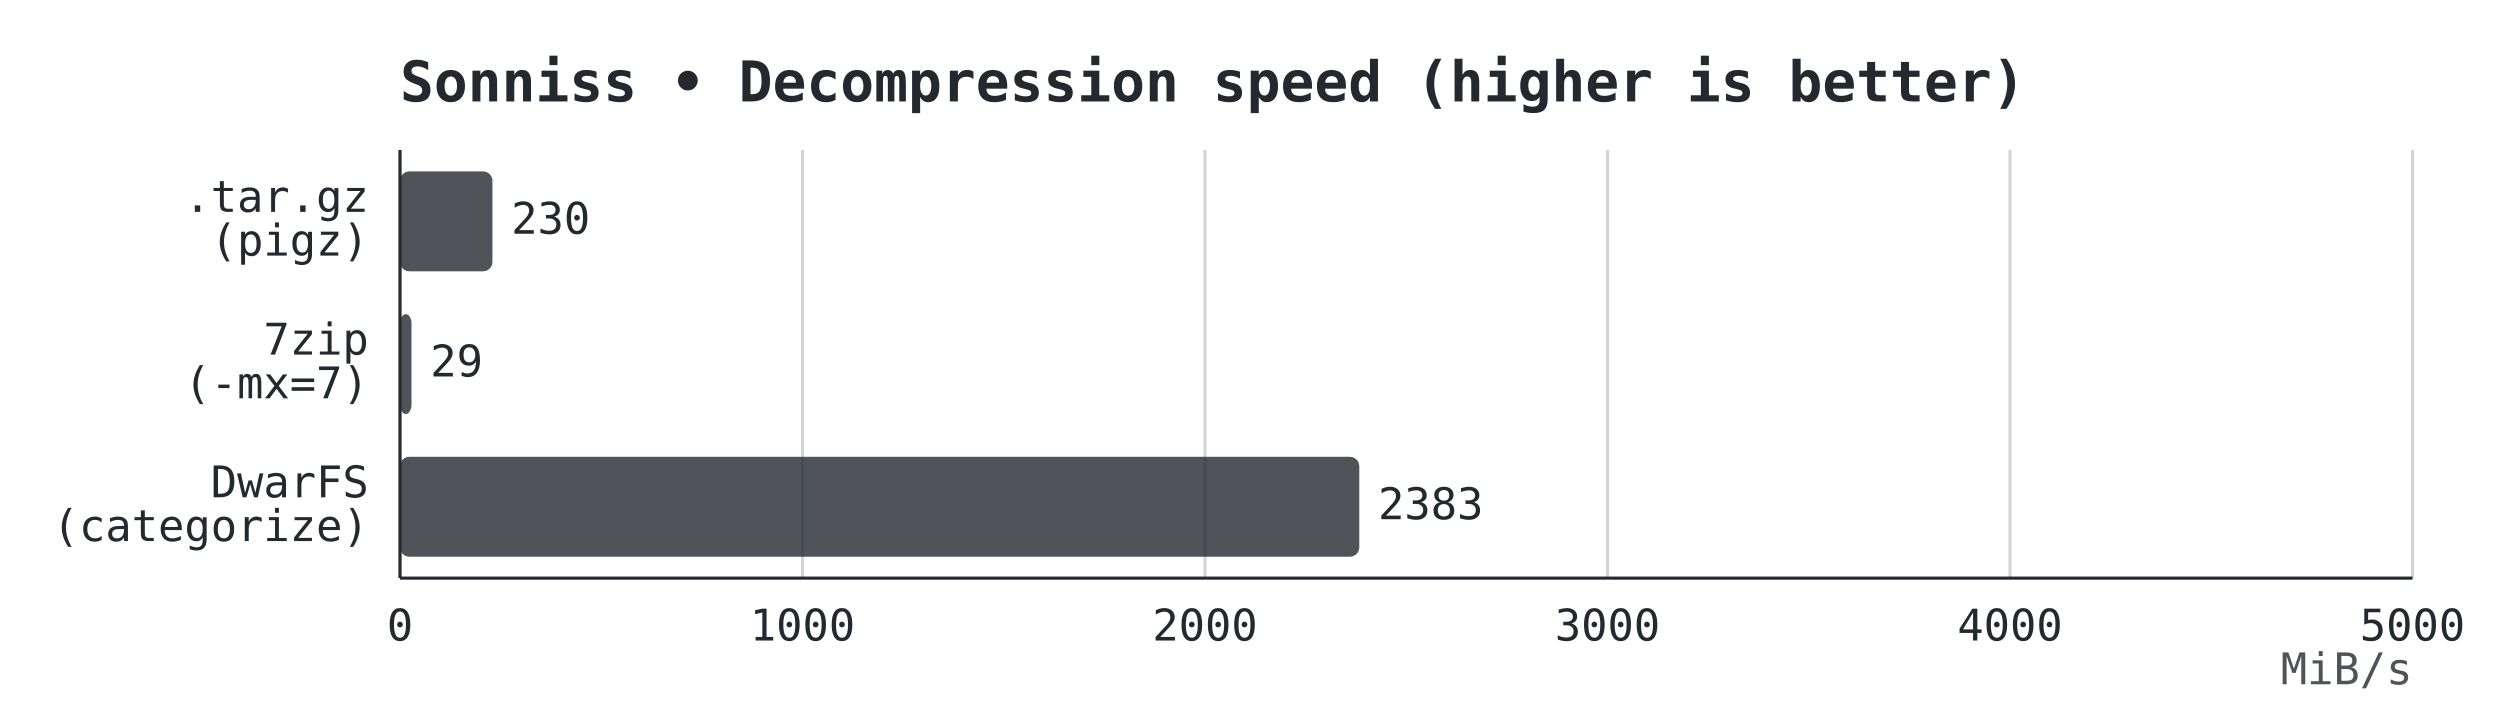
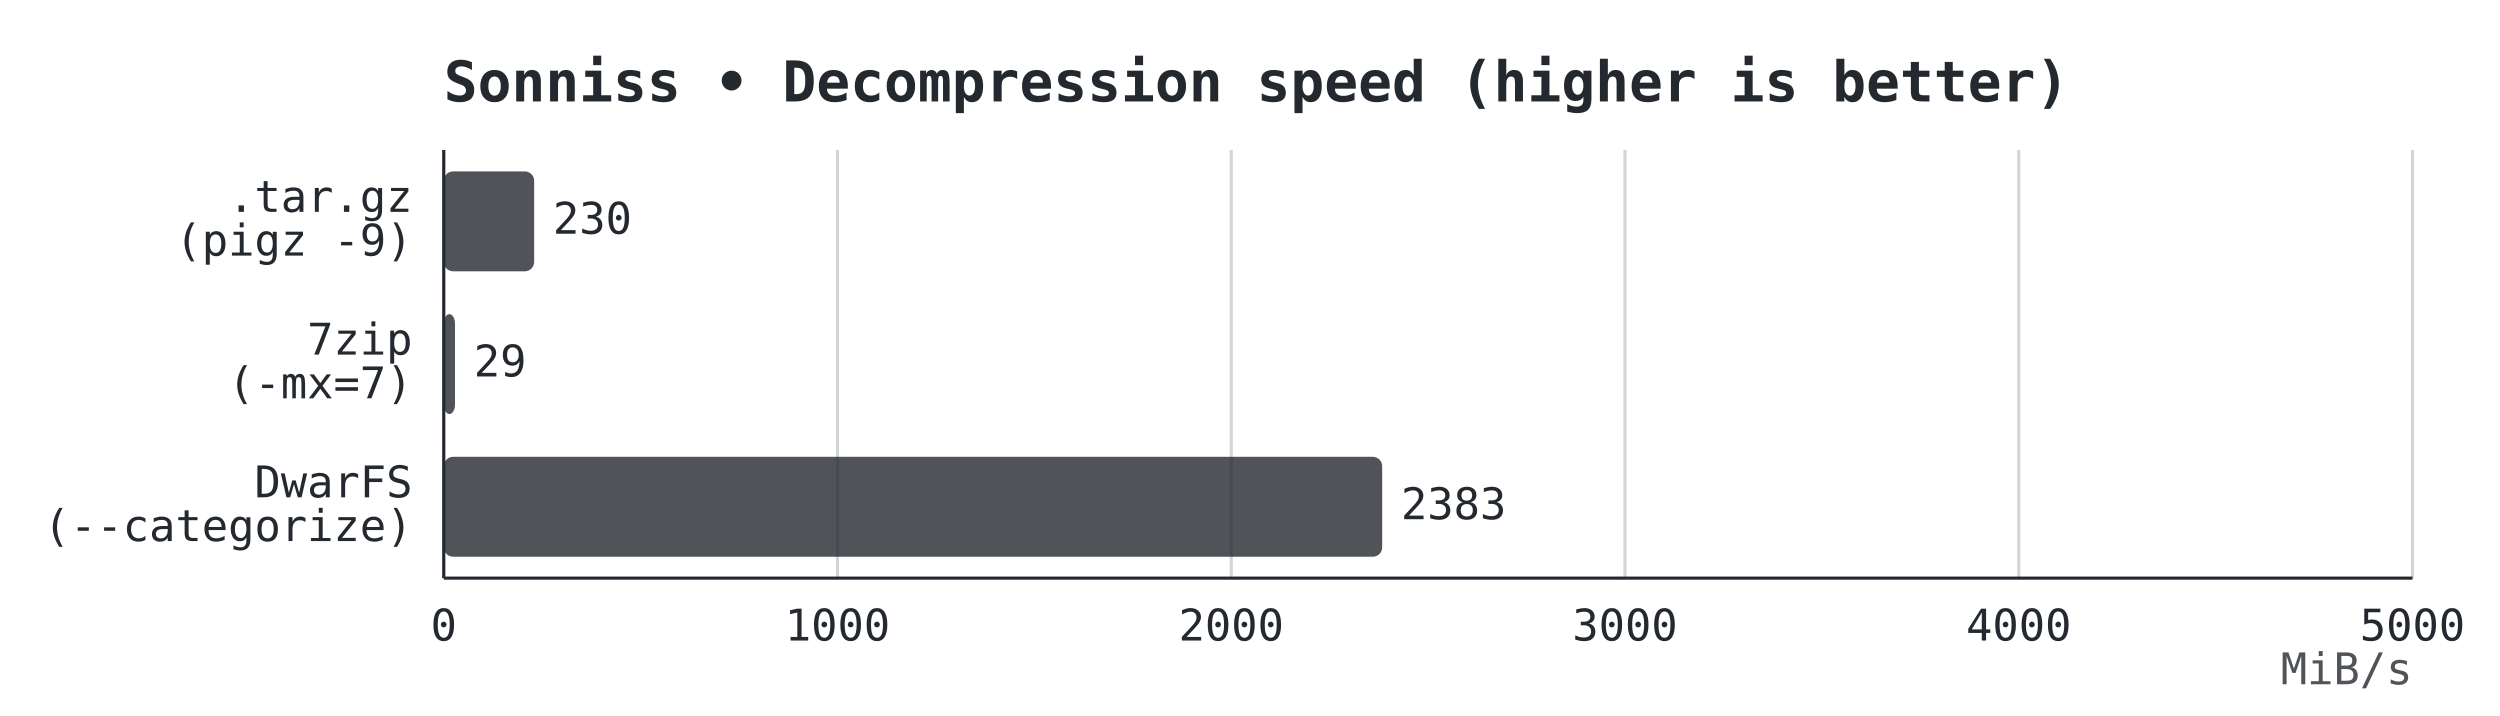
<svg xmlns="http://www.w3.org/2000/svg" width="800" height="229" viewBox="0 0 800 229" role="img" aria-label="Sonniss • Decompression speed (higher is better)">
  <style>
    :root {
      color: var(--fgColor-default, #24292f);
      font-family: ui-monospace, SFMono-Regular, Menlo, Consolas, monospace;
    }
    @media (prefers-color-scheme: dark) {
      :root { color: var(--fgColor-default, #c9d1d9); }
    }
    .t { fill: currentColor; font-size: 14px; dominant-baseline: middle; }
    .title { font-weight: 600; font-size: 18px; dominant-baseline: hanging; }
    .axis { stroke: currentColor; stroke-width: 1; }
    .grid { stroke: currentColor; stroke-width: 1; opacity: .2; }
    .bar { fill: currentColor; opacity: .8; }
    .unit { opacity: .8; font-size: 14px; }
  </style>
  <rect x="0" y="0" width="800" height="229" fill="none" />
-   <text x="128" y="20" class="t title">Sonniss • Decompression speed (higher is better)</text>
-   <line x1="128" y1="185" x2="772" y2="185" class="axis" />
-   <line x1="128" y1="48" x2="128" y2="185" class="axis" />
-   <line x1="128.00" y1="48" x2="128.00" y2="185" class="grid" />
-   <text x="128.00" y="201" class="t" text-anchor="middle">0</text>
-   <line x1="256.80" y1="48" x2="256.80" y2="185" class="grid" />
-   <text x="256.80" y="201" class="t" text-anchor="middle">1000</text>
-   <line x1="385.60" y1="48" x2="385.60" y2="185" class="grid" />
-   <text x="385.60" y="201" class="t" text-anchor="middle">2000</text>
-   <line x1="514.40" y1="48" x2="514.40" y2="185" class="grid" />
-   <text x="514.40" y="201" class="t" text-anchor="middle">3000</text>
-   <line x1="643.20" y1="48" x2="643.20" y2="185" class="grid" />
-   <text x="643.20" y="201" class="t" text-anchor="middle">4000</text>
+   <text x="142" y="20" class="t title">Sonniss • Decompression speed (higher is better)</text>
+   <line x1="142" y1="185" x2="772" y2="185" class="axis" />
+   <line x1="142" y1="48" x2="142" y2="185" class="axis" />
+   <line x1="142.00" y1="48" x2="142.00" y2="185" class="grid" />
+   <text x="142.00" y="201" class="t" text-anchor="middle">0</text>
+   <line x1="268.00" y1="48" x2="268.00" y2="185" class="grid" />
+   <text x="268.00" y="201" class="t" text-anchor="middle">1000</text>
+   <line x1="394.00" y1="48" x2="394.00" y2="185" class="grid" />
+   <text x="394.00" y="201" class="t" text-anchor="middle">2000</text>
+   <line x1="520.00" y1="48" x2="520.00" y2="185" class="grid" />
+   <text x="520.00" y="201" class="t" text-anchor="middle">3000</text>
+   <line x1="646.00" y1="48" x2="646.00" y2="185" class="grid" />
+   <text x="646.00" y="201" class="t" text-anchor="middle">4000</text>
  <line x1="772.00" y1="48" x2="772.00" y2="185" class="grid" />
  <text x="772.00" y="201" class="t" text-anchor="middle">5000</text>
  <text x="772" y="215" class="t unit" text-anchor="end">MiB/s</text>
-   <rect class="bar" x="128.00" y="54.85" width="29.58" height="31.97" rx="3" ry="3" />
-   <text x="118.00" y="63.83" class="t" text-anchor="end">.tar.gz</text>
-   <text x="118.00" y="77.83" class="t" text-anchor="end">(pigz)</text>
-   <text x="163.58" y="70.83" class="t">230</text>
-   <rect class="bar" x="128.00" y="100.52" width="3.68" height="31.97" rx="3" ry="3" />
-   <text x="118.00" y="109.50" class="t" text-anchor="end">7zip</text>
-   <text x="118.00" y="123.50" class="t" text-anchor="end">(-mx=7)</text>
-   <text x="137.68" y="116.50" class="t">29</text>
-   <rect class="bar" x="128.00" y="146.18" width="306.97" height="31.97" rx="3" ry="3" />
-   <text x="118.00" y="155.17" class="t" text-anchor="end">DwarFS</text>
-   <text x="118.00" y="169.17" class="t" text-anchor="end">(categorize)</text>
-   <text x="440.97" y="162.17" class="t">2383</text>
+   <rect class="bar" x="142.00" y="54.85" width="28.93" height="31.97" rx="3" ry="3" />
+   <text x="132.00" y="63.83" class="t" text-anchor="end">.tar.gz</text>
+   <text x="132.00" y="77.83" class="t" text-anchor="end">(pigz -9)</text>
+   <text x="176.93" y="70.83" class="t">230</text>
+   <rect class="bar" x="142.00" y="100.52" width="3.60" height="31.97" rx="3" ry="3" />
+   <text x="132.00" y="109.50" class="t" text-anchor="end">7zip</text>
+   <text x="132.00" y="123.50" class="t" text-anchor="end">(-mx=7)</text>
+   <text x="151.60" y="116.50" class="t">29</text>
+   <rect class="bar" x="142.00" y="146.18" width="300.30" height="31.97" rx="3" ry="3" />
+   <text x="132.00" y="155.17" class="t" text-anchor="end">DwarFS</text>
+   <text x="132.00" y="169.17" class="t" text-anchor="end">(--categorize)</text>
+   <text x="448.30" y="162.17" class="t">2383</text>
</svg>
